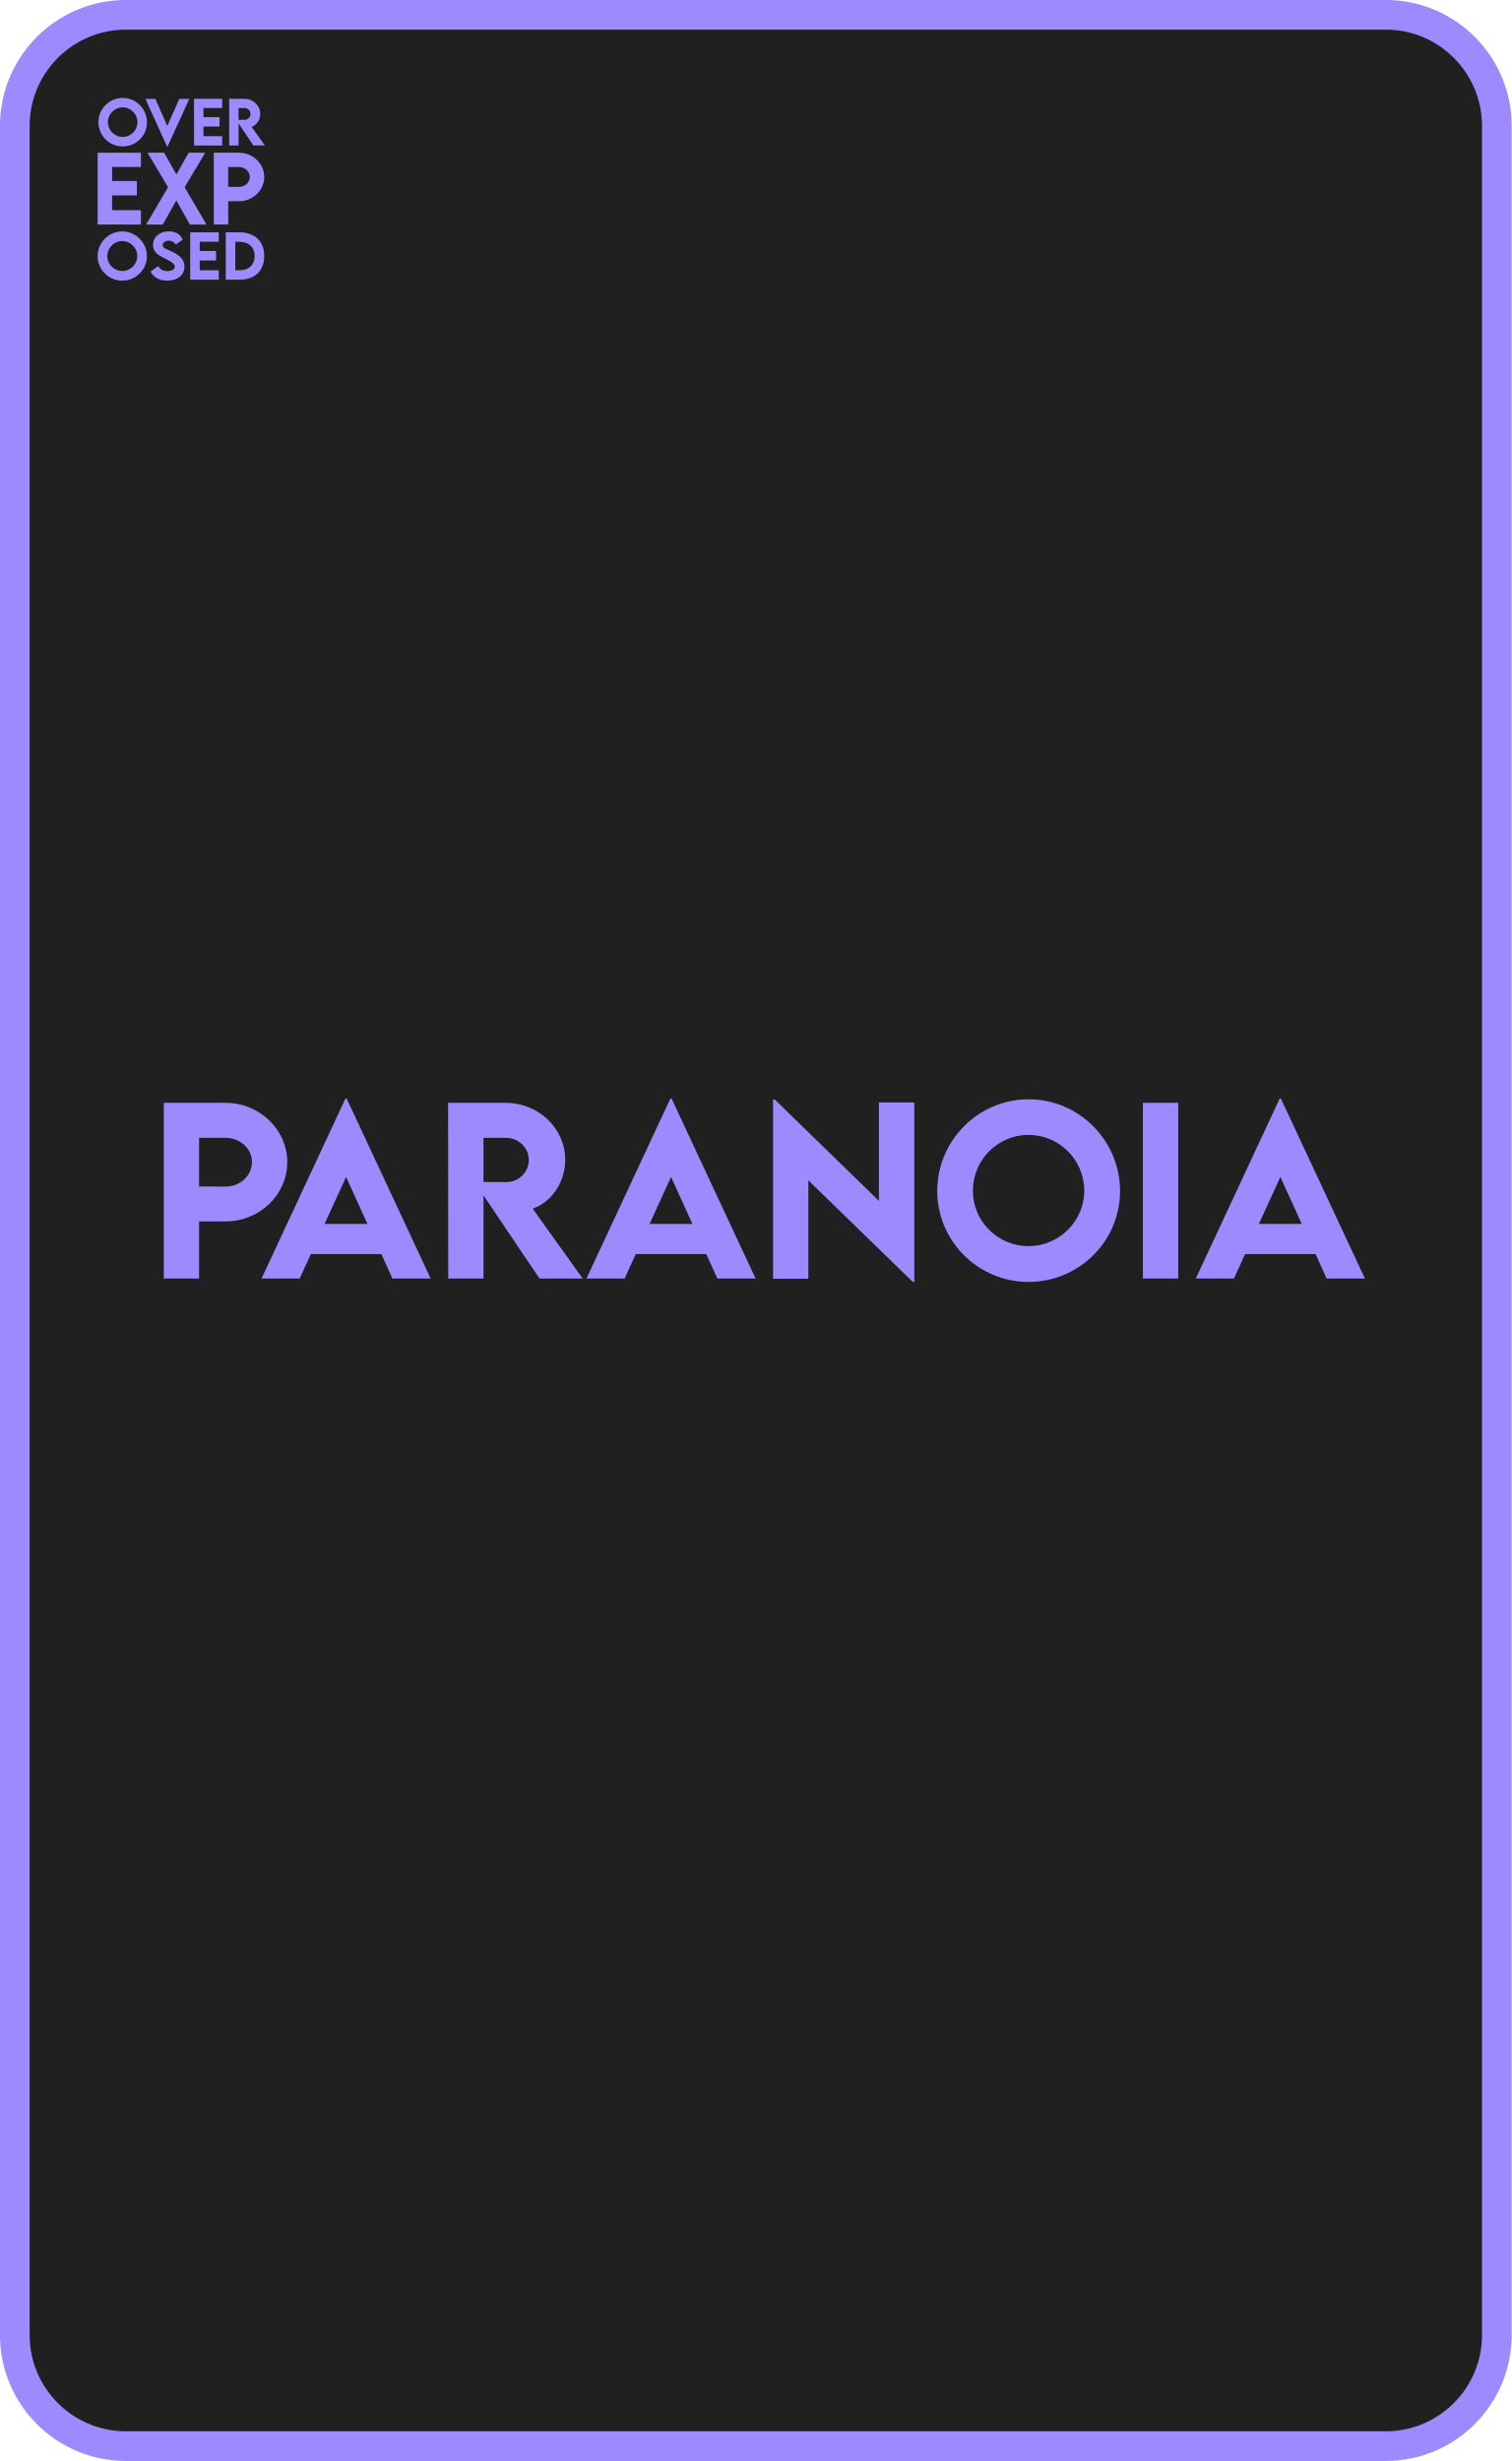
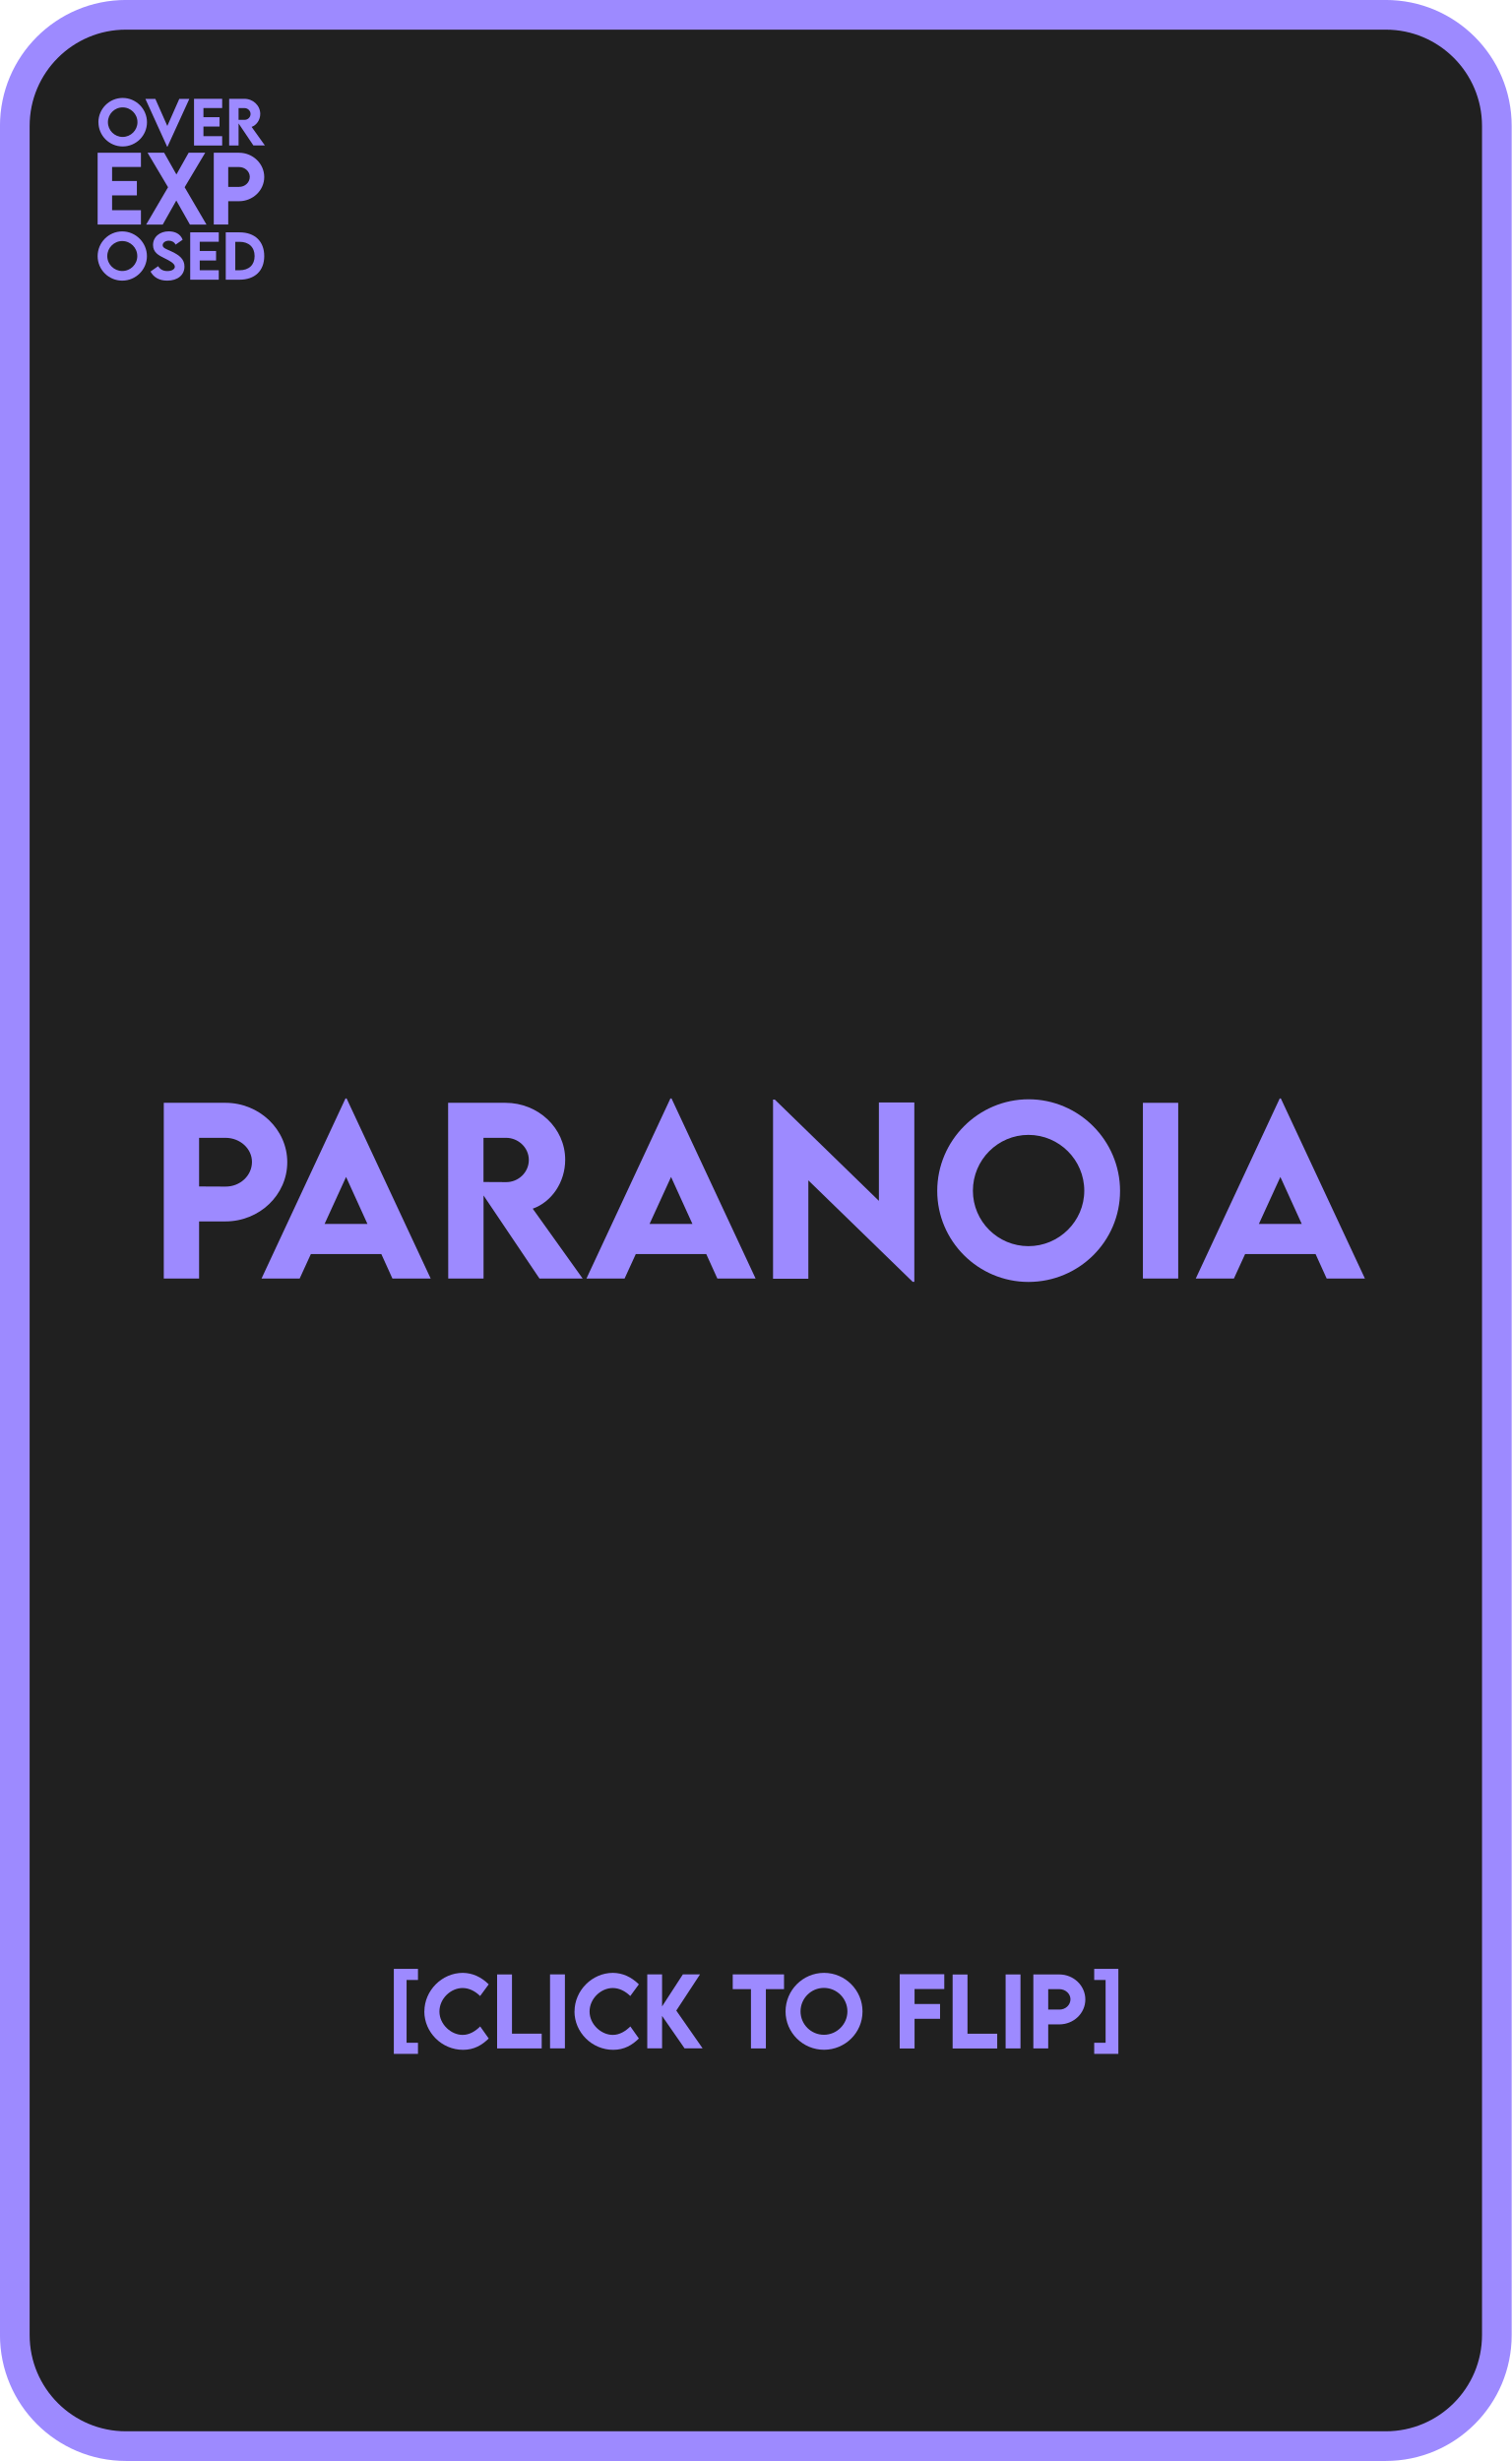
- <svg xmlns="http://www.w3.org/2000/svg" id="Layer_2" viewBox="0 0 257.33 418.91">
+ <svg xmlns="http://www.w3.org/2000/svg" id="Layer_2" data-name="Layer 2" viewBox="0 0 257.33 418.91">
  <defs>
    <style>
      .cls-1 {
        fill: #202020;
      }

      .cls-2 {
        fill: #9d8aff;
      }

      .cls-3 {
        fill: none;
        stroke: #9d8aff;
        stroke-linecap: round;
        stroke-linejoin: round;
        stroke-width: 5.05px;
      }
    </style>
  </defs>
-   <g id="Layer_1-2" data-name="Layer_1">
+   <g id="Layer_1-2" data-name="Layer 1">
    <g>
      <rect class="cls-1" x="2.52" y="2.52" width="252.28" height="413.86" rx="18.92" ry="18.92" />
      <rect class="cls-3" x="2.52" y="2.52" width="252.28" height="413.86" rx="18.92" ry="18.92" />
      <g>
        <g>
          <path class="cls-2" d="M19.08,28.42v2.39h4.22v2.45h-4.22v2.52h4.91v2.44h-7.37v-12.22h7.37v2.42h-4.91Z" />
          <path class="cls-2" d="M28.61,31.88l-3.49-5.88h2.82l2.09,3.7,2.08-3.7h2.82l-3.5,5.87,3.72,6.36h-2.82l-2.32-4.1-2.31,4.1h-2.82l3.72-6.35Z" />
          <path class="cls-2" d="M36.39,26h4.29c2.37,0,4.3,1.86,4.3,4.13s-1.93,4.12-4.3,4.12h-1.83v3.97h-2.46v-12.22ZM42.52,30.11c0-.93-.83-1.68-1.84-1.68h-1.83v3.38h1.83c1.02.02,1.84-.76,1.84-1.71Z" />
        </g>
        <g>
          <path class="cls-2" d="M16.75,20.81c0-2.28,1.86-4.14,4.13-4.14s4.14,1.86,4.14,4.14-1.86,4.12-4.14,4.12-4.12-1.85-4.12-4.12ZM23.4,20.8c0-1.39-1.13-2.52-2.52-2.52s-2.51,1.13-2.51,2.52,1.13,2.51,2.51,2.51,2.52-1.13,2.52-2.51Z" />
          <path class="cls-2" d="M32.23,16.83l-3.72,8.14h-.06l-3.7-8.14h1.69l2.04,4.61,2.04-4.61h1.71Z" />
          <path class="cls-2" d="M34.63,18.4v1.55h2.74v1.59h-2.74v1.64h3.19v1.59h-4.79v-7.95h4.79v1.57h-3.19Z" />
          <path class="cls-2" d="M43.14,24.77l-2.53-3.76v3.76h-1.6v-7.95s2.59,0,2.59,0c1.48,0,2.7,1.14,2.7,2.57,0,1.02-.62,1.91-1.47,2.21l2.26,3.16h-1.95ZM40.61,20.4h1.02c.54.01,1.02-.43,1.02-1s-.49-1-1.02-1h-1.02v2Z" />
        </g>
        <path class="cls-2" d="M20.81,46.13c-1.4,0-2.55-1.14-2.55-2.54s1.14-2.56,2.55-2.56,2.56,1.15,2.56,2.56-1.15,2.54-2.56,2.54ZM20.81,47.77c2.31,0,4.2-1.88,4.2-4.17s-1.89-4.21-4.2-4.21-4.19,1.89-4.19,4.21,1.89,4.17,4.18,4.17Z" />
        <path class="cls-2" d="M28.48,47.77c1.73,0,2.92-.93,2.92-2.4,0-1.24-.84-1.92-2.17-2.55-.93-.43-1.54-.6-1.54-1.08,0-.42.45-.77,1.05-.77.45,0,.92.2,1.15.67l1.2-.83c-.36-.98-1.27-1.43-2.38-1.43-1.48,0-2.66.92-2.66,2.32,0,1.29.99,1.78,1.9,2.23.85.42,1.81.89,1.81,1.47,0,.43-.51.74-1.27.74-.7,0-1.21-.26-1.57-.83l-1.3.91c.54,1,1.52,1.55,2.84,1.55Z" />
        <polygon class="cls-2" points="37.24 41.15 37.24 39.55 32.38 39.55 32.38 47.61 37.24 47.61 37.24 46 34 46 34 44.34 36.78 44.34 36.78 42.72 34 42.72 34 41.15 37.24 41.15" />
        <path class="cls-2" d="M40.79,46h-.74v-4.84h.72c1.6,0,2.57.92,2.57,2.43s-.97,2.41-2.55,2.41ZM40.78,39.55h-2.35v8.06h2.35c2.61,0,4.2-1.52,4.2-4.02s-1.59-4.04-4.2-4.04Z" />
      </g>
    </g>
    <g>
      <path class="cls-2" d="M27.88,187.72h10.5c5.79,0,10.52,4.55,10.52,10.11s-4.73,10.08-10.52,10.08h-4.49v9.72h-6.01v-29.91ZM42.89,197.78c0-2.26-2.02-4.1-4.51-4.1h-4.49v8.28l4.49.02c2.49.02,4.51-1.87,4.51-4.19Z" />
      <path class="cls-2" d="M64.89,213.46h-11.97l-1.91,4.17h-6.49l14.29-30.65h.19l14.31,30.65h-6.51l-1.89-4.17ZM62.55,208.34l-3.64-8-3.66,8h7.29Z" />
      <path class="cls-2" d="M91.83,217.63l-9.52-14.14v14.14h-6.01l-.02-29.91h9.76c5.58,0,10.17,4.3,10.17,9.69,0,3.84-2.32,7.2-5.53,8.33l8.5,11.89h-7.35ZM82.3,201.2l3.86.02c2.04.02,3.86-1.63,3.86-3.77s-1.84-3.77-3.86-3.77h-3.86v7.51Z" />
      <path class="cls-2" d="M120.2,213.46h-11.97l-1.91,4.17h-6.49l14.29-30.65h.19l14.31,30.65h-6.51l-1.89-4.17ZM117.87,208.34l-3.64-8-3.66,8h7.29Z" />
      <path class="cls-2" d="M155.64,187.65v30.54h-.28l-17.76-17.27v16.75h-6.01v-30.5h.3l17.72,17.24v-16.75h6.03Z" />
      <path class="cls-2" d="M159.54,202.72c0-8.59,7-15.6,15.55-15.6s15.57,7.01,15.57,15.6-7.01,15.49-15.59,15.49-15.53-6.98-15.53-15.49ZM184.57,202.68c0-5.23-4.27-9.5-9.5-9.5s-9.46,4.27-9.46,9.5,4.25,9.44,9.46,9.44,9.5-4.25,9.5-9.44Z" />
      <path class="cls-2" d="M194.55,187.72h6.01v29.91h-6.01v-29.91Z" />
      <path class="cls-2" d="M223.92,213.46h-11.97l-1.91,4.17h-6.49l14.29-30.65h.19l14.31,30.65h-6.51l-1.89-4.17ZM221.59,208.34l-3.64-8-3.66,8h7.29Z" />
    </g>
+     <g>
+       <path class="cls-2" d="M69.21,337.03v10.69h1.94v1.89h-4.11v-14.47h4.11v1.89h-1.94Z" />
+       <path class="cls-2" d="M72.24,342.38c0-3.55,2.99-6.56,6.54-6.56,1.64.02,3.09.67,4.41,1.95l-1.46,1.99c-.86-.84-1.89-1.36-2.98-1.36-2.02,0-3.95,1.8-3.95,4s2,3.98,3.95,3.98c1.16,0,2.16-.62,2.99-1.44l1.45,2.05c-1.11,1.1-2.46,1.93-4.37,1.93-3.63,0-6.59-2.99-6.59-6.53Z" />
+       <path class="cls-2" d="M92.21,346.16v2.52h-7.59v-12.59h2.53v10.08h5.06Z" />
+       <path class="cls-2" d="M93.63,336.08h2.53v12.59h-2.53v-12.59Z" />
+       <path class="cls-2" d="M97.8,342.38c0-3.55,2.99-6.56,6.54-6.56,1.64.02,3.09.67,4.41,1.95l-1.46,1.99c-.86-.84-1.89-1.36-2.98-1.36-2.02,0-3.95,1.8-3.95,4s2,3.98,3.95,3.98c1.16,0,2.16-.62,2.99-1.44l1.45,2.05c-1.11,1.1-2.46,1.93-4.37,1.93-3.63,0-6.59-2.99-6.59-6.53Z" />
+       <path class="cls-2" d="M116.53,348.67l-3.83-5.52v5.52h-2.52v-12.59h2.52v5.45l3.54-5.45h2.92l-4.04,6.16,4.48,6.43h-3.08Z" />
+       <path class="cls-2" d="M133.46,338.59h-3.09v10.09h-2.54v-10.09h-3.1v-2.51h8.73v2.51Z" />
+       <path class="cls-2" d="M133.72,342.39c0-3.62,2.95-6.57,6.55-6.57s6.55,2.95,6.55,6.57-2.95,6.52-6.56,6.52-6.54-2.94-6.54-6.52ZM144.25,342.38c0-2.2-1.8-4-4-4s-3.98,1.8-3.98,4,1.79,3.98,3.98,3.98,4-1.79,4-3.98Z" />
+       <path class="cls-2" d="M190.37,349.61h-4.11v-1.89h1.94v-10.69h-1.94v-1.89h4.11v14.47Z" />
+       <path class="cls-2" d="M155.68,338.58v2.54h4.34v2.52h-4.34v5.05h-2.53v-12.64h7.59v2.52h-5.06Z" />
+       <path class="cls-2" d="M169.75,346.17v2.52h-7.59v-12.59h2.53v10.08h5.06Z" />
+       <path class="cls-2" d="M171.18,336.09h2.53v12.59h-2.53v-12.59Z" />
+       <path class="cls-2" d="M175.9,336.09h4.42c2.44,0,4.43,1.91,4.43,4.26s-1.99,4.24-4.43,4.24h-1.89v4.09h-2.53v-12.59ZM182.22,340.32c0-.95-.85-1.73-1.9-1.73h-1.89v3.48h1.89c1.05.02,1.9-.78,1.9-1.76Z" />
+     </g>
  </g>
</svg>
